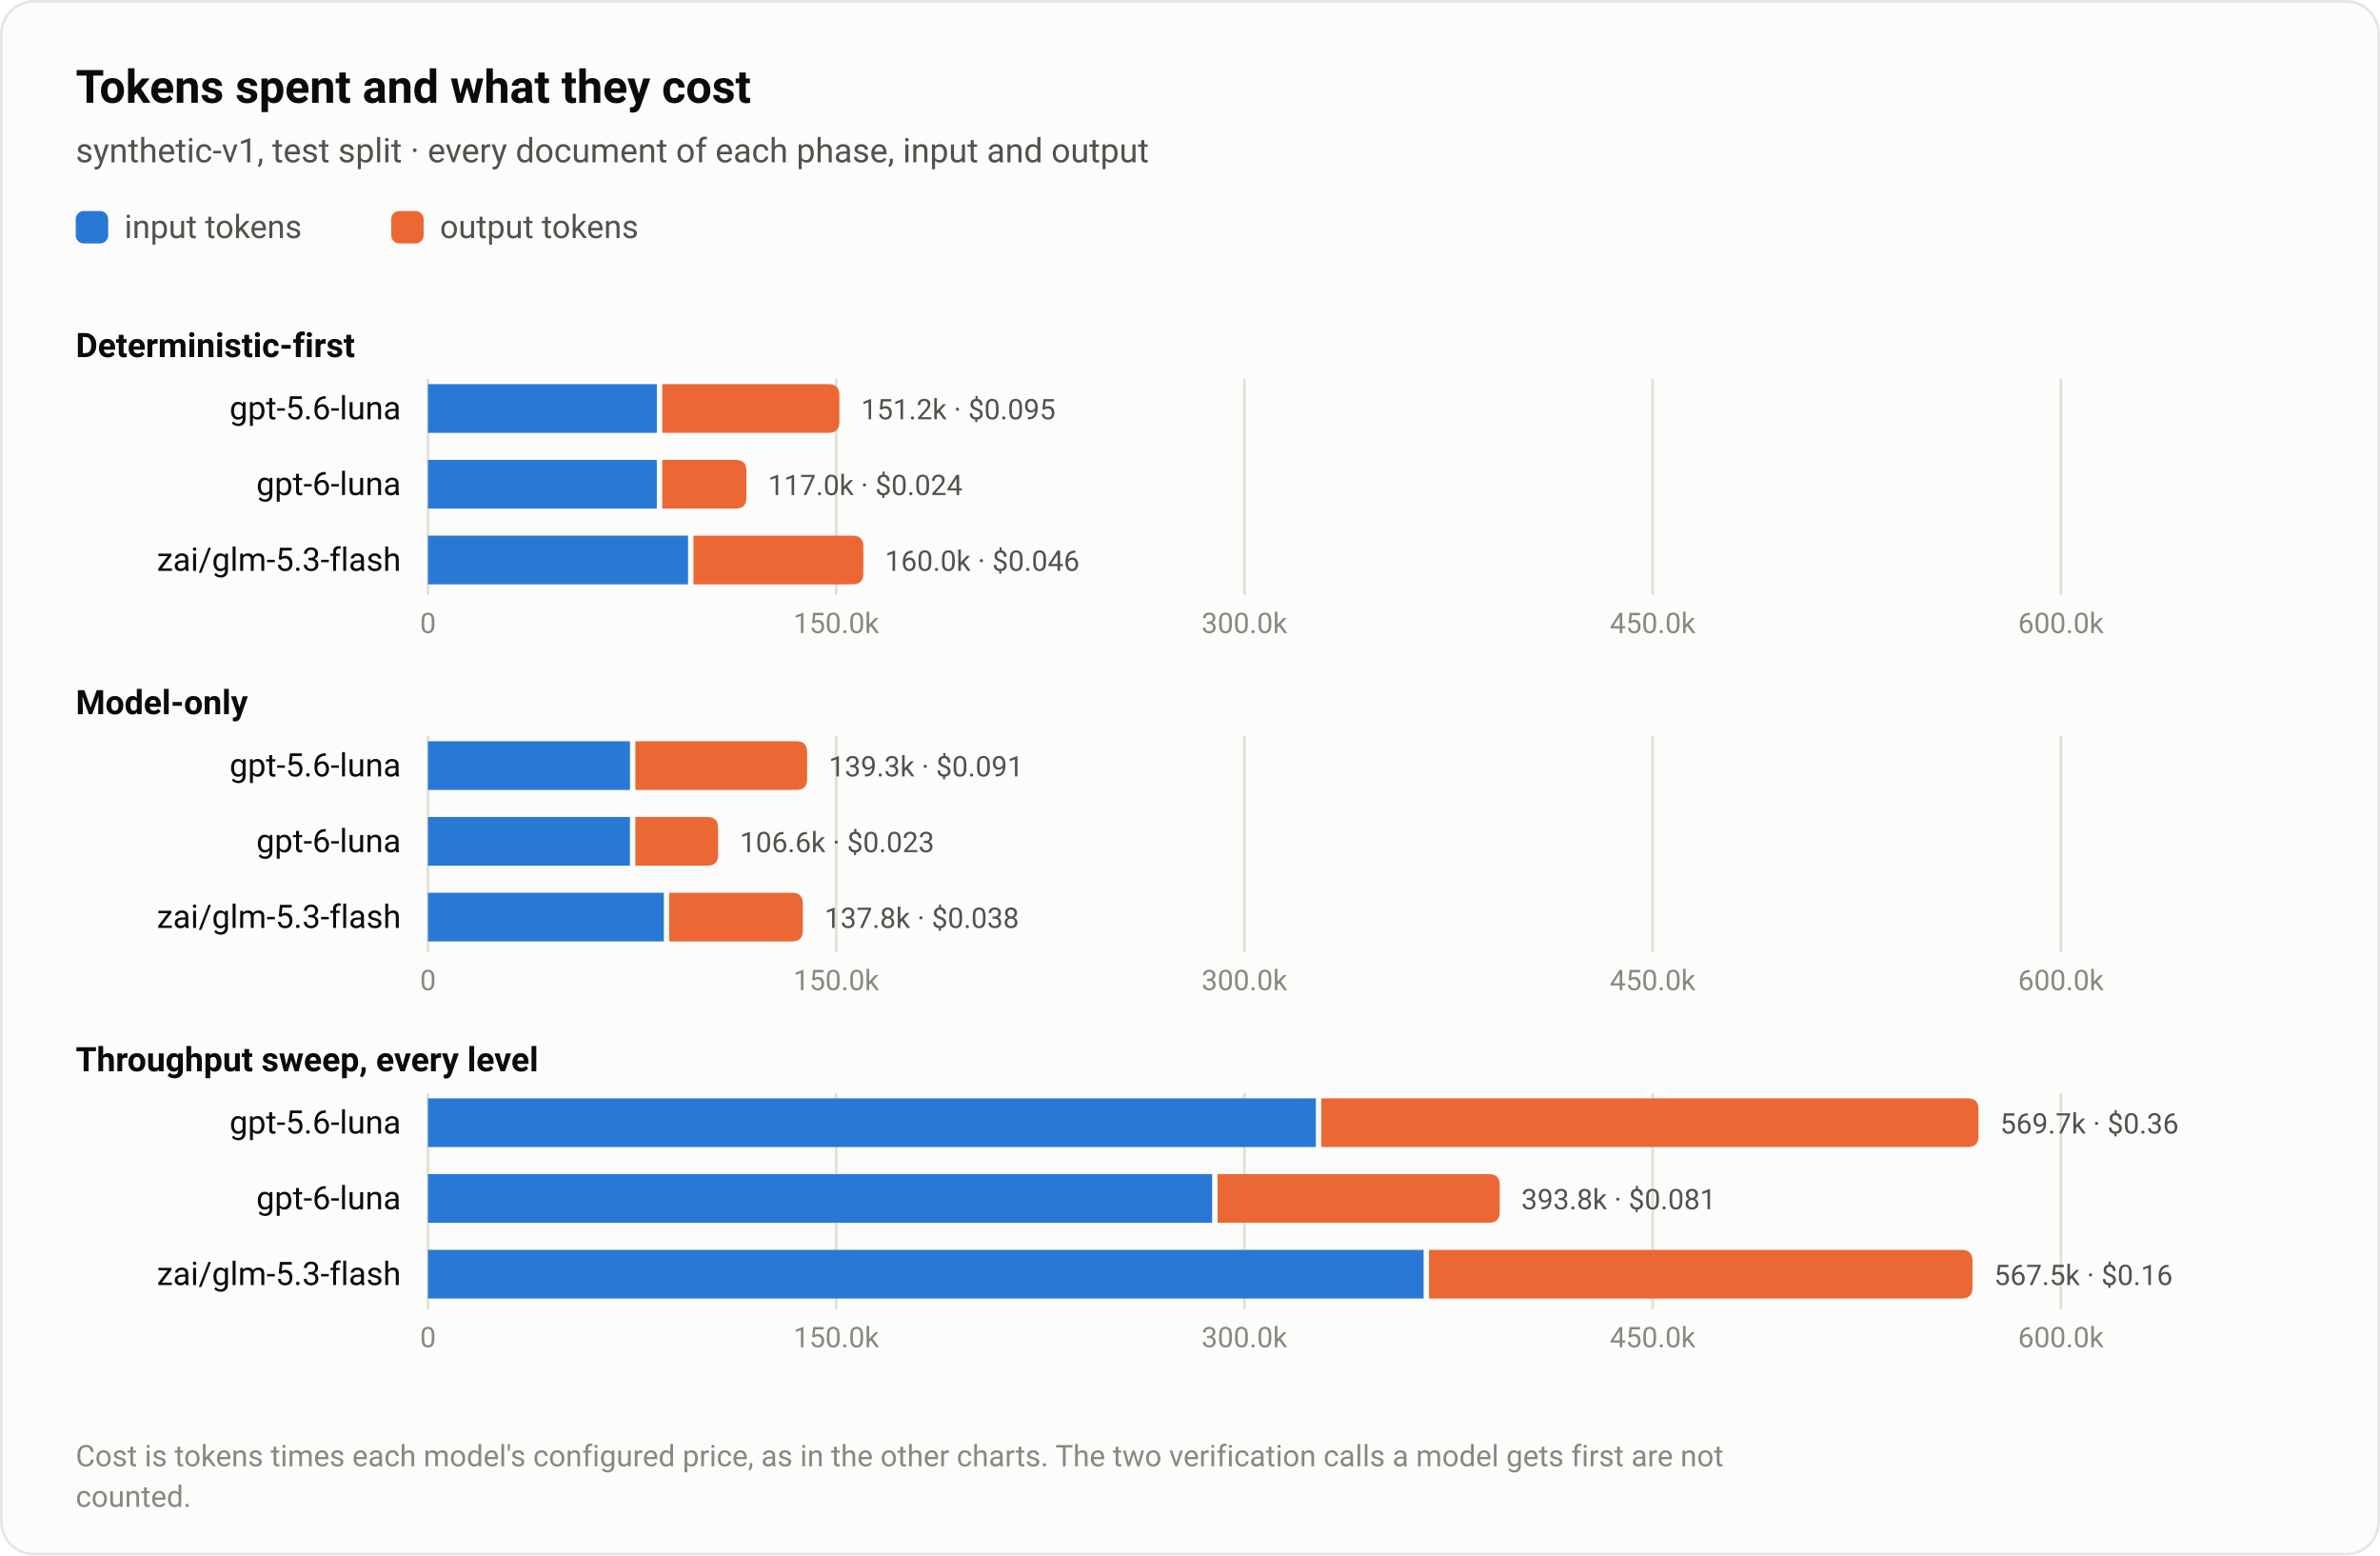
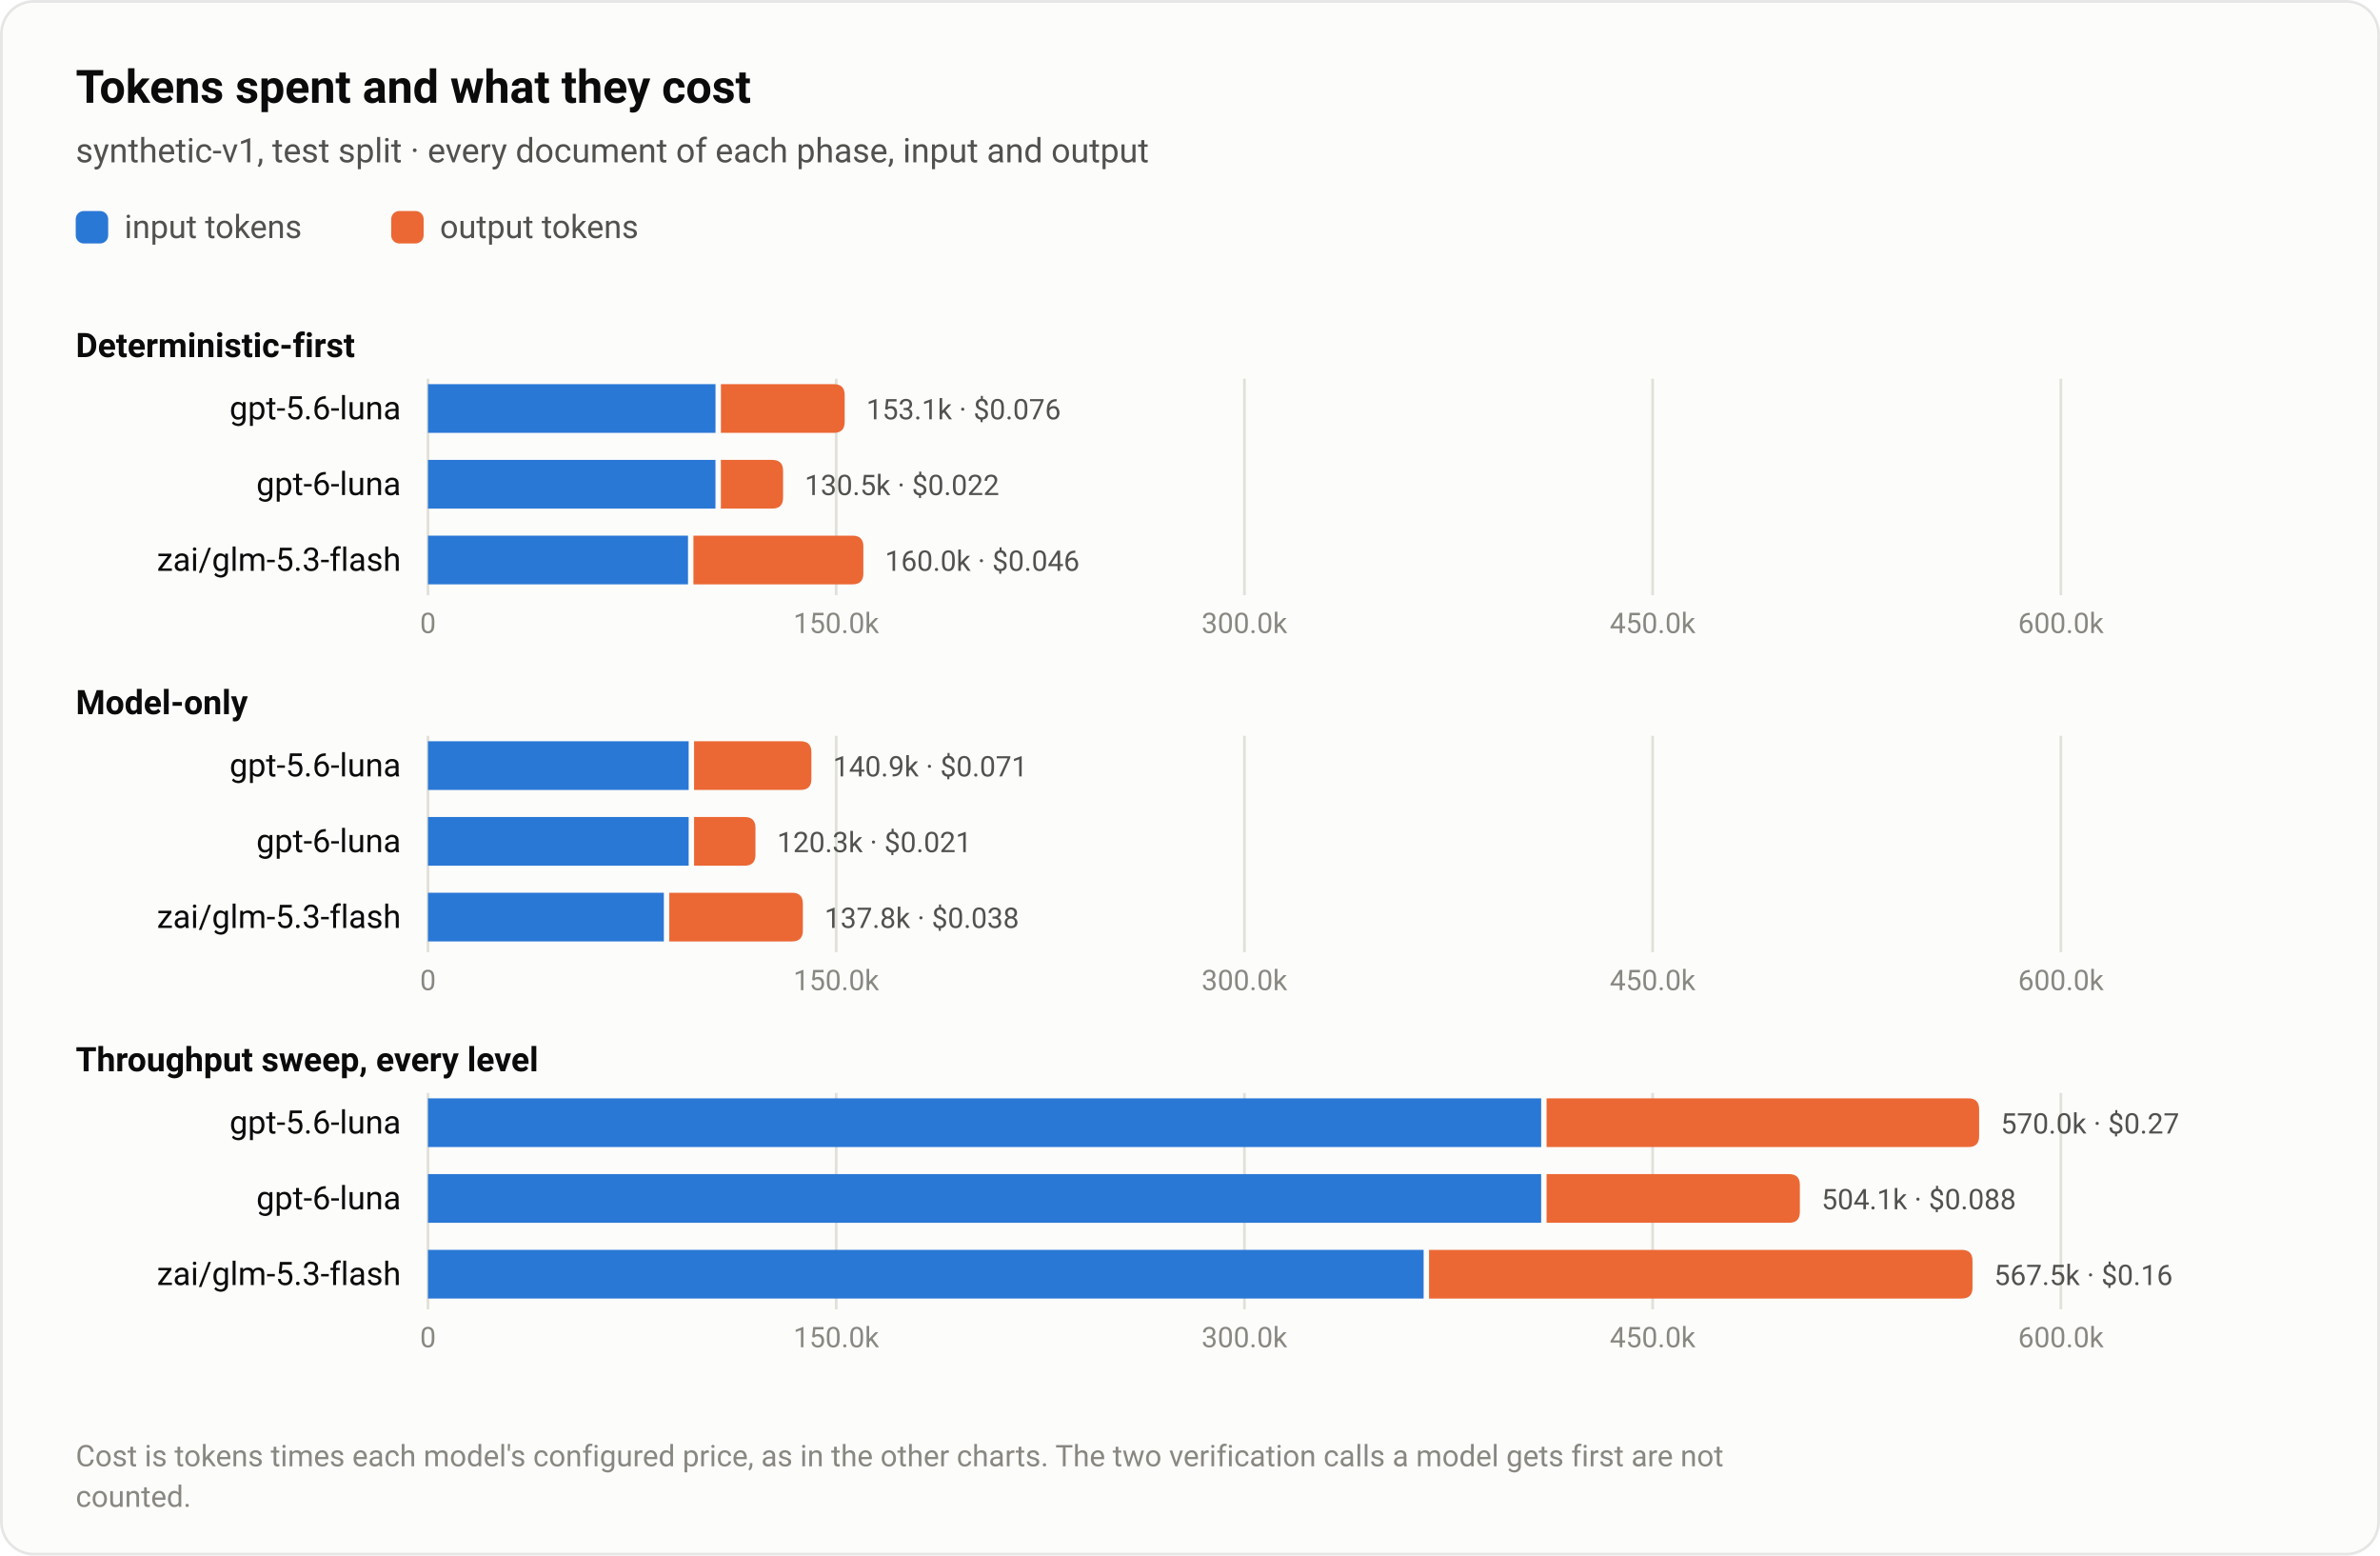
<svg xmlns="http://www.w3.org/2000/svg" width="880" height="575" viewBox="0 0 880 575" role="img" aria-labelledby="t d" font-family="system-ui, -apple-system, &quot;Segoe UI&quot;, Roboto, sans-serif">
  <rect x="0.5" y="0.5" width="879" height="574" rx="12" fill="#fcfcfb" stroke="rgba(11,11,11,0.10)" />
  <text x="28" y="38" font-size="17" font-weight="600" fill="#0b0b0b">Tokens spent and what they cost</text>
  <text x="28" y="60" font-size="12.5" fill="#52514e">synthetic-v1, test split · every document of each phase, input and output</text>
  <rect x="28" y="78" width="12" height="12" rx="3" fill="#2a78d6" />
  <text x="46" y="88" font-size="12" fill="#52514e">input tokens</text>
  <rect x="144.64" y="78" width="12" height="12" rx="3" fill="#eb6834" />
  <text x="162.64" y="88" font-size="12" fill="#52514e">output tokens</text>
  <text x="28" y="132" font-size="12.5" font-weight="600" fill="#0b0b0b">Deterministic-first</text>
  <line x1="158.24" y1="140" x2="158.24" y2="220" stroke="#e1e0d9" />
  <line x1="309.18" y1="140" x2="309.18" y2="220" stroke="#e1e0d9" />
  <line x1="460.12" y1="140" x2="460.12" y2="220" stroke="#e1e0d9" />
  <line x1="611.06" y1="140" x2="611.06" y2="220" stroke="#e1e0d9" />
  <line x1="762" y1="140" x2="762" y2="220" stroke="#e1e0d9" />
  <text x="148.24" y="155" font-size="12" fill="#0b0b0b" text-anchor="end">gpt-5.6-luna</text>
  <g>
-     <path d="M158.24 142H242.88V160H158.24Z" fill="#2a78d6" />
+     <path d="M158.24 142H264.56V160H158.24Z" fill="#2a78d6" />
  </g>
  <g>
-     <path d="M244.88 142H306.36Q310.36 142 310.36 146V156Q310.36 160 306.36 160H244.88Z" fill="#eb6834" />
+     <path d="M266.56 142H308.32Q312.32 142 312.32 146V156Q312.32 160 308.32 160H266.56Z" fill="#eb6834" />
  </g>
-   <text x="318.36" y="155" font-size="10.5" fill="#52514e">151.2k · $0.095</text>
+   <text x="320.32" y="155" font-size="10.5" fill="#52514e">153.1k · $0.076</text>
  <text x="148.24" y="183" font-size="12" fill="#0b0b0b" text-anchor="end">gpt-6-luna</text>
  <g>
-     <path d="M158.24 170H242.86V188H158.24Z" fill="#2a78d6" />
+     <path d="M158.24 170H264.54V188H158.24Z" fill="#2a78d6" />
  </g>
  <g>
-     <path d="M244.86 170H271.99Q275.99 170 275.99 174V184Q275.99 188 271.99 188H244.86Z" fill="#eb6834" />
+     <path d="M266.54 170H285.54Q289.54 170 289.54 174V184Q289.54 188 285.54 188H266.54Z" fill="#eb6834" />
  </g>
-   <text x="283.99" y="183" font-size="10.5" fill="#52514e">117.0k · $0.024</text>
+   <text x="297.54" y="183" font-size="10.5" fill="#52514e">130.5k · $0.022</text>
  <text x="148.24" y="211" font-size="12" fill="#0b0b0b" text-anchor="end">zai/glm-5.3-flash</text>
  <g>
    <path d="M158.24 198H254.39V216H158.24Z" fill="#2a78d6" />
  </g>
  <g>
    <path d="M256.39 198H315.23Q319.23 198 319.23 202V212Q319.23 216 315.23 216H256.39Z" fill="#eb6834" />
  </g>
  <text x="327.23" y="211" font-size="10.5" fill="#52514e">160.0k · $0.046</text>
  <text x="158.24" y="234" font-size="10.5" fill="#898781" text-anchor="middle">0</text>
  <text x="309.18" y="234" font-size="10.5" fill="#898781" text-anchor="middle">150.0k</text>
  <text x="460.12" y="234" font-size="10.5" fill="#898781" text-anchor="middle">300.0k</text>
  <text x="611.06" y="234" font-size="10.5" fill="#898781" text-anchor="middle">450.0k</text>
  <text x="762" y="234" font-size="10.5" fill="#898781" text-anchor="middle">600.0k</text>
  <text x="28" y="264" font-size="12.5" font-weight="600" fill="#0b0b0b">Model-only</text>
  <line x1="158.24" y1="272" x2="158.24" y2="352" stroke="#e1e0d9" />
  <line x1="309.18" y1="272" x2="309.18" y2="352" stroke="#e1e0d9" />
  <line x1="460.12" y1="272" x2="460.12" y2="352" stroke="#e1e0d9" />
  <line x1="611.06" y1="272" x2="611.06" y2="352" stroke="#e1e0d9" />
  <line x1="762" y1="272" x2="762" y2="352" stroke="#e1e0d9" />
  <text x="148.24" y="287" font-size="12" fill="#0b0b0b" text-anchor="end">gpt-5.6-luna</text>
  <g>
-     <path d="M158.24 274H232.93V292H158.24Z" fill="#2a78d6" />
+     <path d="M158.24 274H254.63V292H158.24Z" fill="#2a78d6" />
  </g>
  <g>
-     <path d="M234.93 274H294.45Q298.45 274 298.45 278V288Q298.45 292 294.45 292H234.93Z" fill="#eb6834" />
+     <path d="M256.63 274H296.01Q300.01 274 300.01 278V288Q300.01 292 296.01 292H256.63Z" fill="#eb6834" />
  </g>
-   <text x="306.45" y="287" font-size="10.5" fill="#52514e">139.3k · $0.091</text>
+   <text x="308.01" y="287" font-size="10.5" fill="#52514e">140.9k · $0.071</text>
  <text x="148.24" y="315" font-size="12" fill="#0b0b0b" text-anchor="end">gpt-6-luna</text>
  <g>
-     <path d="M158.24 302H232.92V320H158.24Z" fill="#2a78d6" />
+     <path d="M158.24 302H254.63V320H158.24Z" fill="#2a78d6" />
  </g>
  <g>
-     <path d="M234.92 302H261.53Q265.53 302 265.53 306V316Q265.53 320 261.53 320H234.92Z" fill="#eb6834" />
+     <path d="M256.63 302H275.33Q279.33 302 279.33 306V316Q279.33 320 275.33 320H256.63Z" fill="#eb6834" />
  </g>
-   <text x="273.53" y="315" font-size="10.5" fill="#52514e">106.6k · $0.023</text>
+   <text x="287.33" y="315" font-size="10.5" fill="#52514e">120.3k · $0.021</text>
  <text x="148.24" y="343" font-size="12" fill="#0b0b0b" text-anchor="end">zai/glm-5.3-flash</text>
  <g>
    <path d="M158.24 330H245.46V348H158.24Z" fill="#2a78d6" />
  </g>
  <g>
    <path d="M247.46 330H292.86Q296.86 330 296.86 334V344Q296.86 348 292.86 348H247.46Z" fill="#eb6834" />
  </g>
  <text x="304.86" y="343" font-size="10.5" fill="#52514e">137.8k · $0.038</text>
  <text x="158.24" y="366" font-size="10.5" fill="#898781" text-anchor="middle">0</text>
  <text x="309.18" y="366" font-size="10.5" fill="#898781" text-anchor="middle">150.0k</text>
  <text x="460.12" y="366" font-size="10.5" fill="#898781" text-anchor="middle">300.0k</text>
  <text x="611.06" y="366" font-size="10.5" fill="#898781" text-anchor="middle">450.0k</text>
  <text x="762" y="366" font-size="10.5" fill="#898781" text-anchor="middle">600.0k</text>
  <text x="28" y="396" font-size="12.5" font-weight="600" fill="#0b0b0b">Throughput sweep, every level</text>
  <line x1="158.24" y1="404" x2="158.24" y2="484" stroke="#e1e0d9" />
  <line x1="309.18" y1="404" x2="309.18" y2="484" stroke="#e1e0d9" />
  <line x1="460.12" y1="404" x2="460.12" y2="484" stroke="#e1e0d9" />
  <line x1="611.06" y1="404" x2="611.06" y2="484" stroke="#e1e0d9" />
  <line x1="762" y1="404" x2="762" y2="484" stroke="#e1e0d9" />
  <text x="148.24" y="419" font-size="12" fill="#0b0b0b" text-anchor="end">gpt-5.6-luna</text>
  <g>
-     <path d="M158.24 406H486.54V424H158.24Z" fill="#2a78d6" />
+     <path d="M158.24 406H569.84V424H158.24Z" fill="#2a78d6" />
  </g>
  <g>
-     <path d="M488.54 406H727.55Q731.55 406 731.55 410V420Q731.55 424 727.55 424H488.54Z" fill="#eb6834" />
+     <path d="M571.84 406H727.78Q731.78 406 731.78 410V420Q731.78 424 727.78 424H571.84Z" fill="#eb6834" />
  </g>
-   <text x="739.55" y="419" font-size="10.5" fill="#52514e">569.7k · $0.36</text>
+   <text x="739.78" y="419" font-size="10.5" fill="#52514e">570.0k · $0.27</text>
  <text x="148.24" y="447" font-size="12" fill="#0b0b0b" text-anchor="end">gpt-6-luna</text>
  <g>
-     <path d="M158.24 434H448.2V452H158.24Z" fill="#2a78d6" />
+     <path d="M158.24 434H569.84V452H158.24Z" fill="#2a78d6" />
  </g>
  <g>
-     <path d="M450.2 434H550.52Q554.52 434 554.52 438V448Q554.52 452 550.52 452H450.2Z" fill="#eb6834" />
+     <path d="M571.84 434H661.5Q665.5 434 665.5 438V448Q665.5 452 661.5 452H571.84Z" fill="#eb6834" />
  </g>
-   <text x="562.52" y="447" font-size="10.5" fill="#52514e">393.8k · $0.081</text>
+   <text x="673.5" y="447" font-size="10.5" fill="#52514e">504.1k · $0.088</text>
  <text x="148.24" y="475" font-size="12" fill="#0b0b0b" text-anchor="end">zai/glm-5.3-flash</text>
  <g>
    <path d="M158.24 462H526.38V480H158.24Z" fill="#2a78d6" />
  </g>
  <g>
    <path d="M528.38 462H725.33Q729.33 462 729.33 466V476Q729.33 480 725.33 480H528.38Z" fill="#eb6834" />
  </g>
  <text x="737.33" y="475" font-size="10.5" fill="#52514e">567.5k · $0.16</text>
  <text x="158.24" y="498" font-size="10.5" fill="#898781" text-anchor="middle">0</text>
  <text x="309.18" y="498" font-size="10.5" fill="#898781" text-anchor="middle">150.0k</text>
  <text x="460.12" y="498" font-size="10.5" fill="#898781" text-anchor="middle">300.0k</text>
  <text x="611.06" y="498" font-size="10.5" fill="#898781" text-anchor="middle">450.0k</text>
  <text x="762" y="498" font-size="10.5" fill="#898781" text-anchor="middle">600.0k</text>
  <text x="28" y="542" font-size="11" fill="#898781">Cost is tokens times each model's configured price, as in the other charts. The two verification calls a model gets first are not</text>
  <text x="28" y="557" font-size="11" fill="#898781">counted.</text>
</svg>
